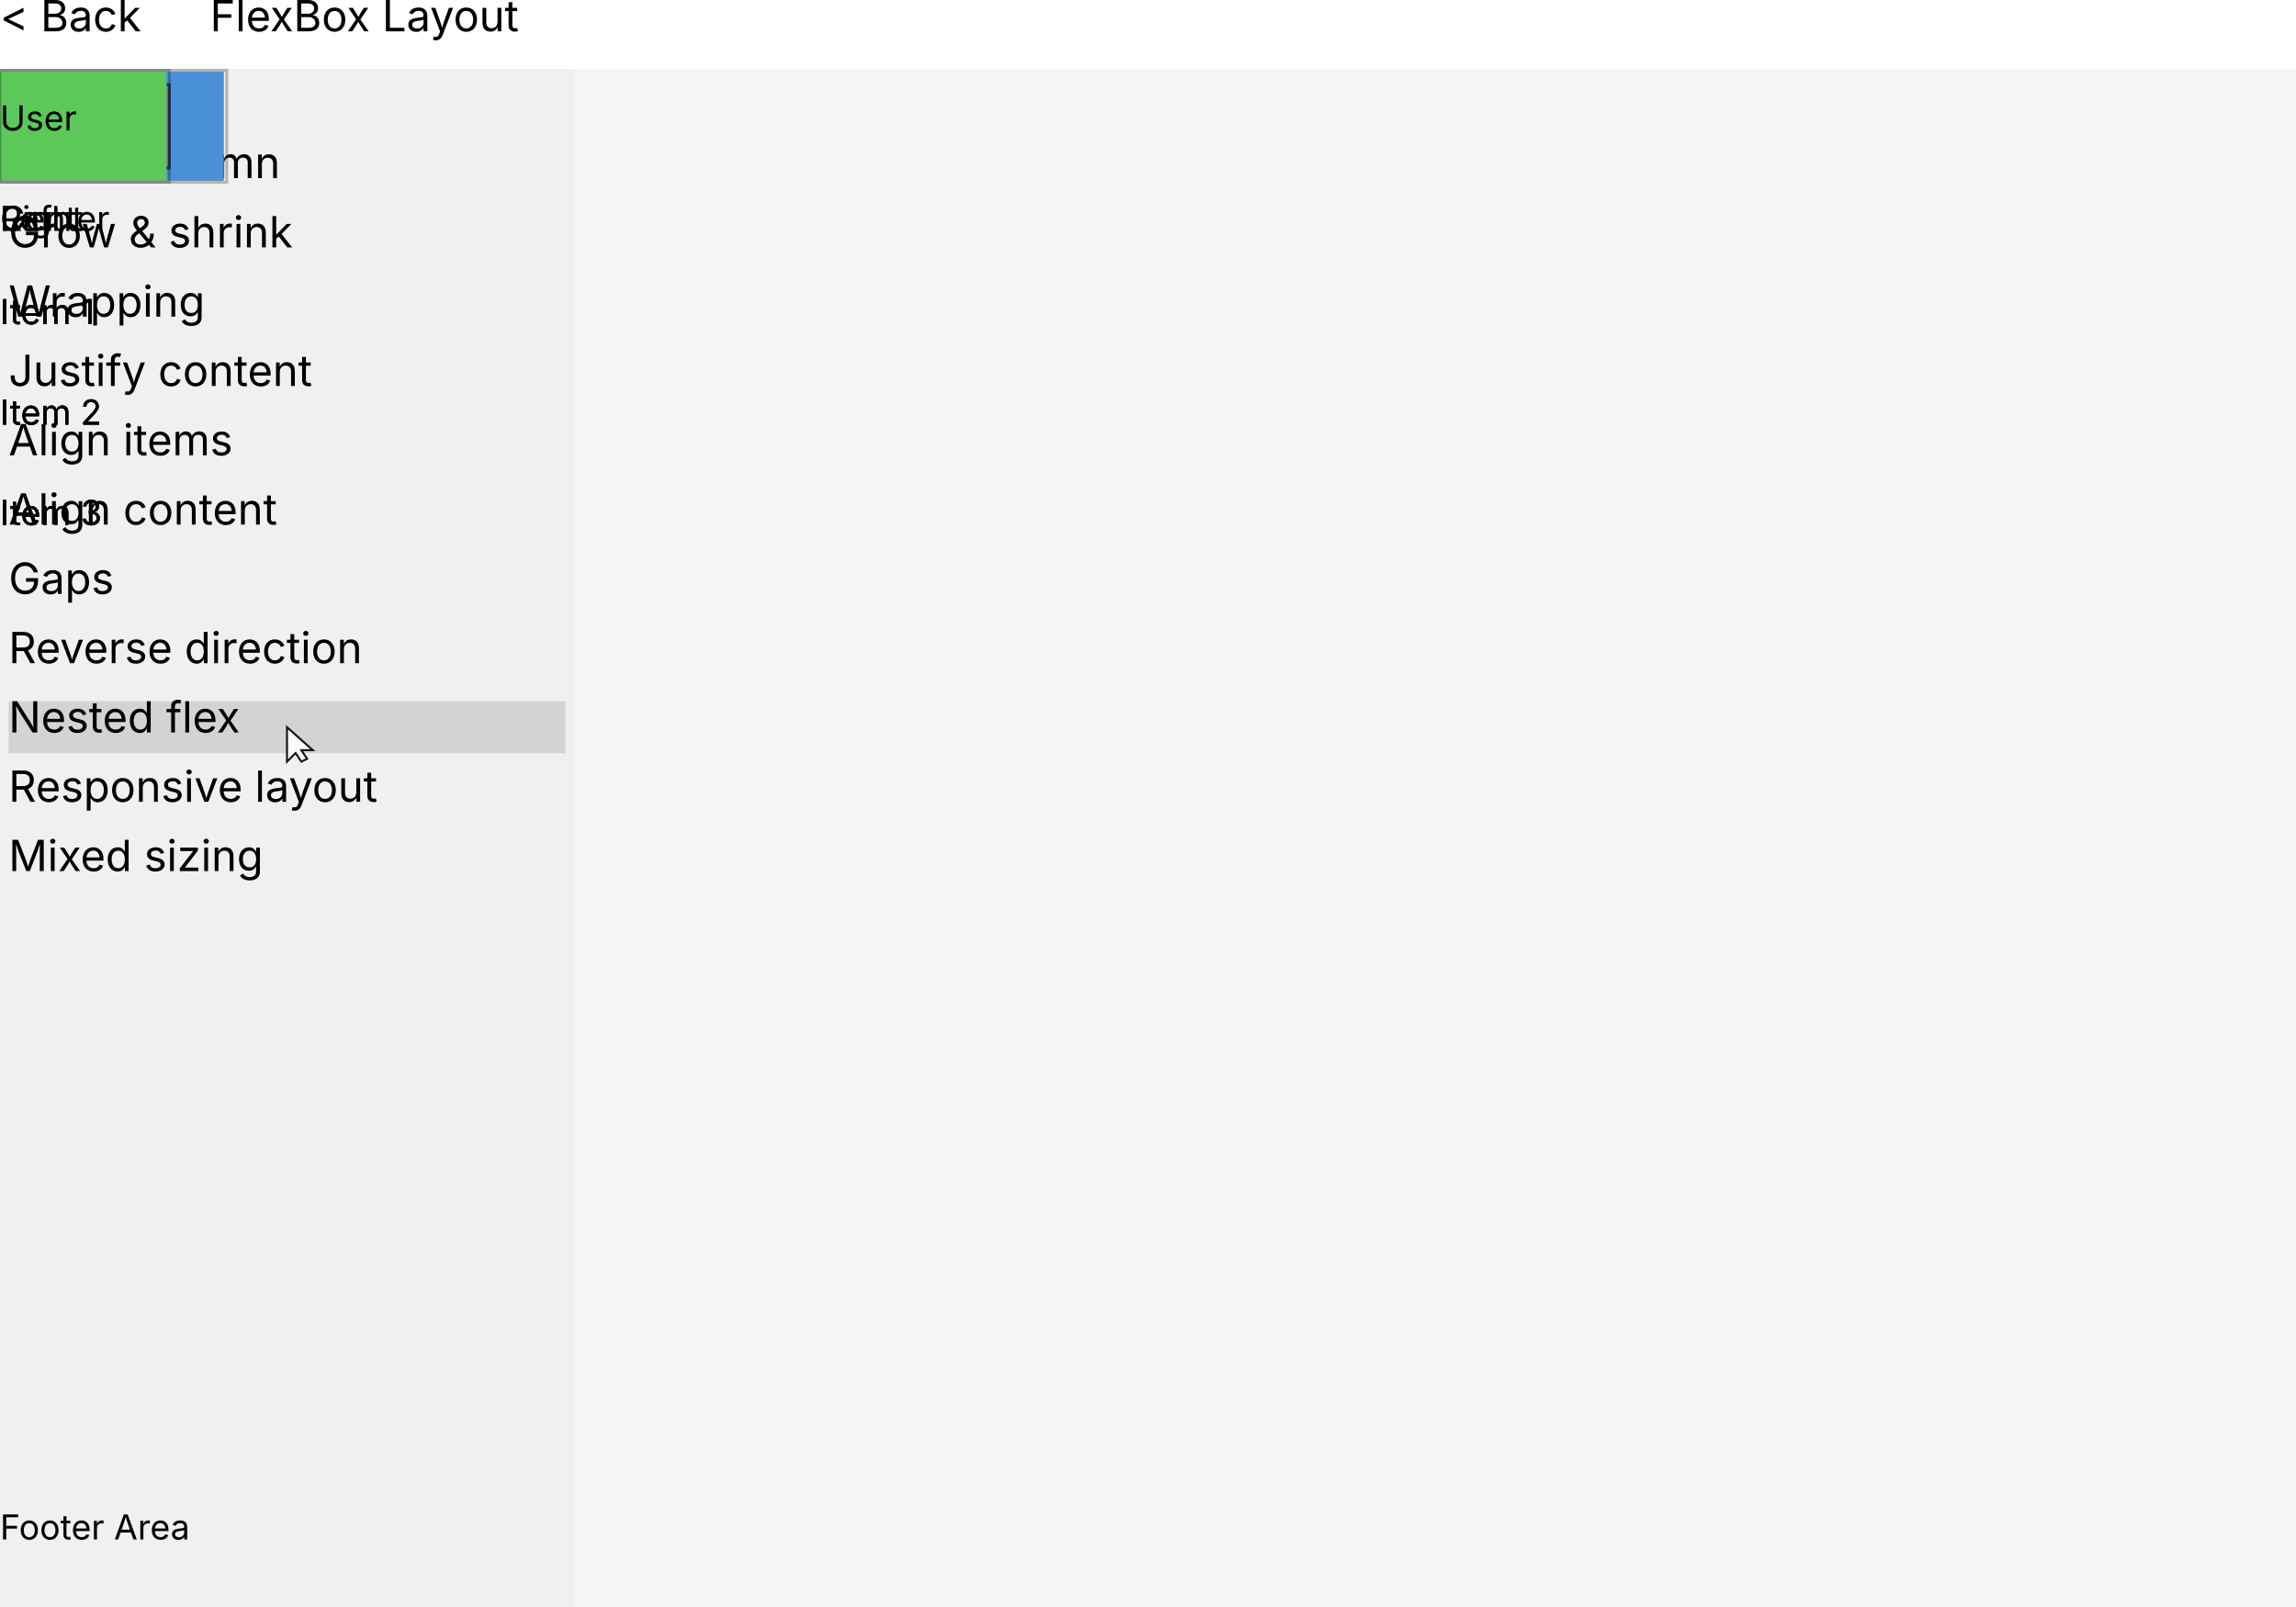
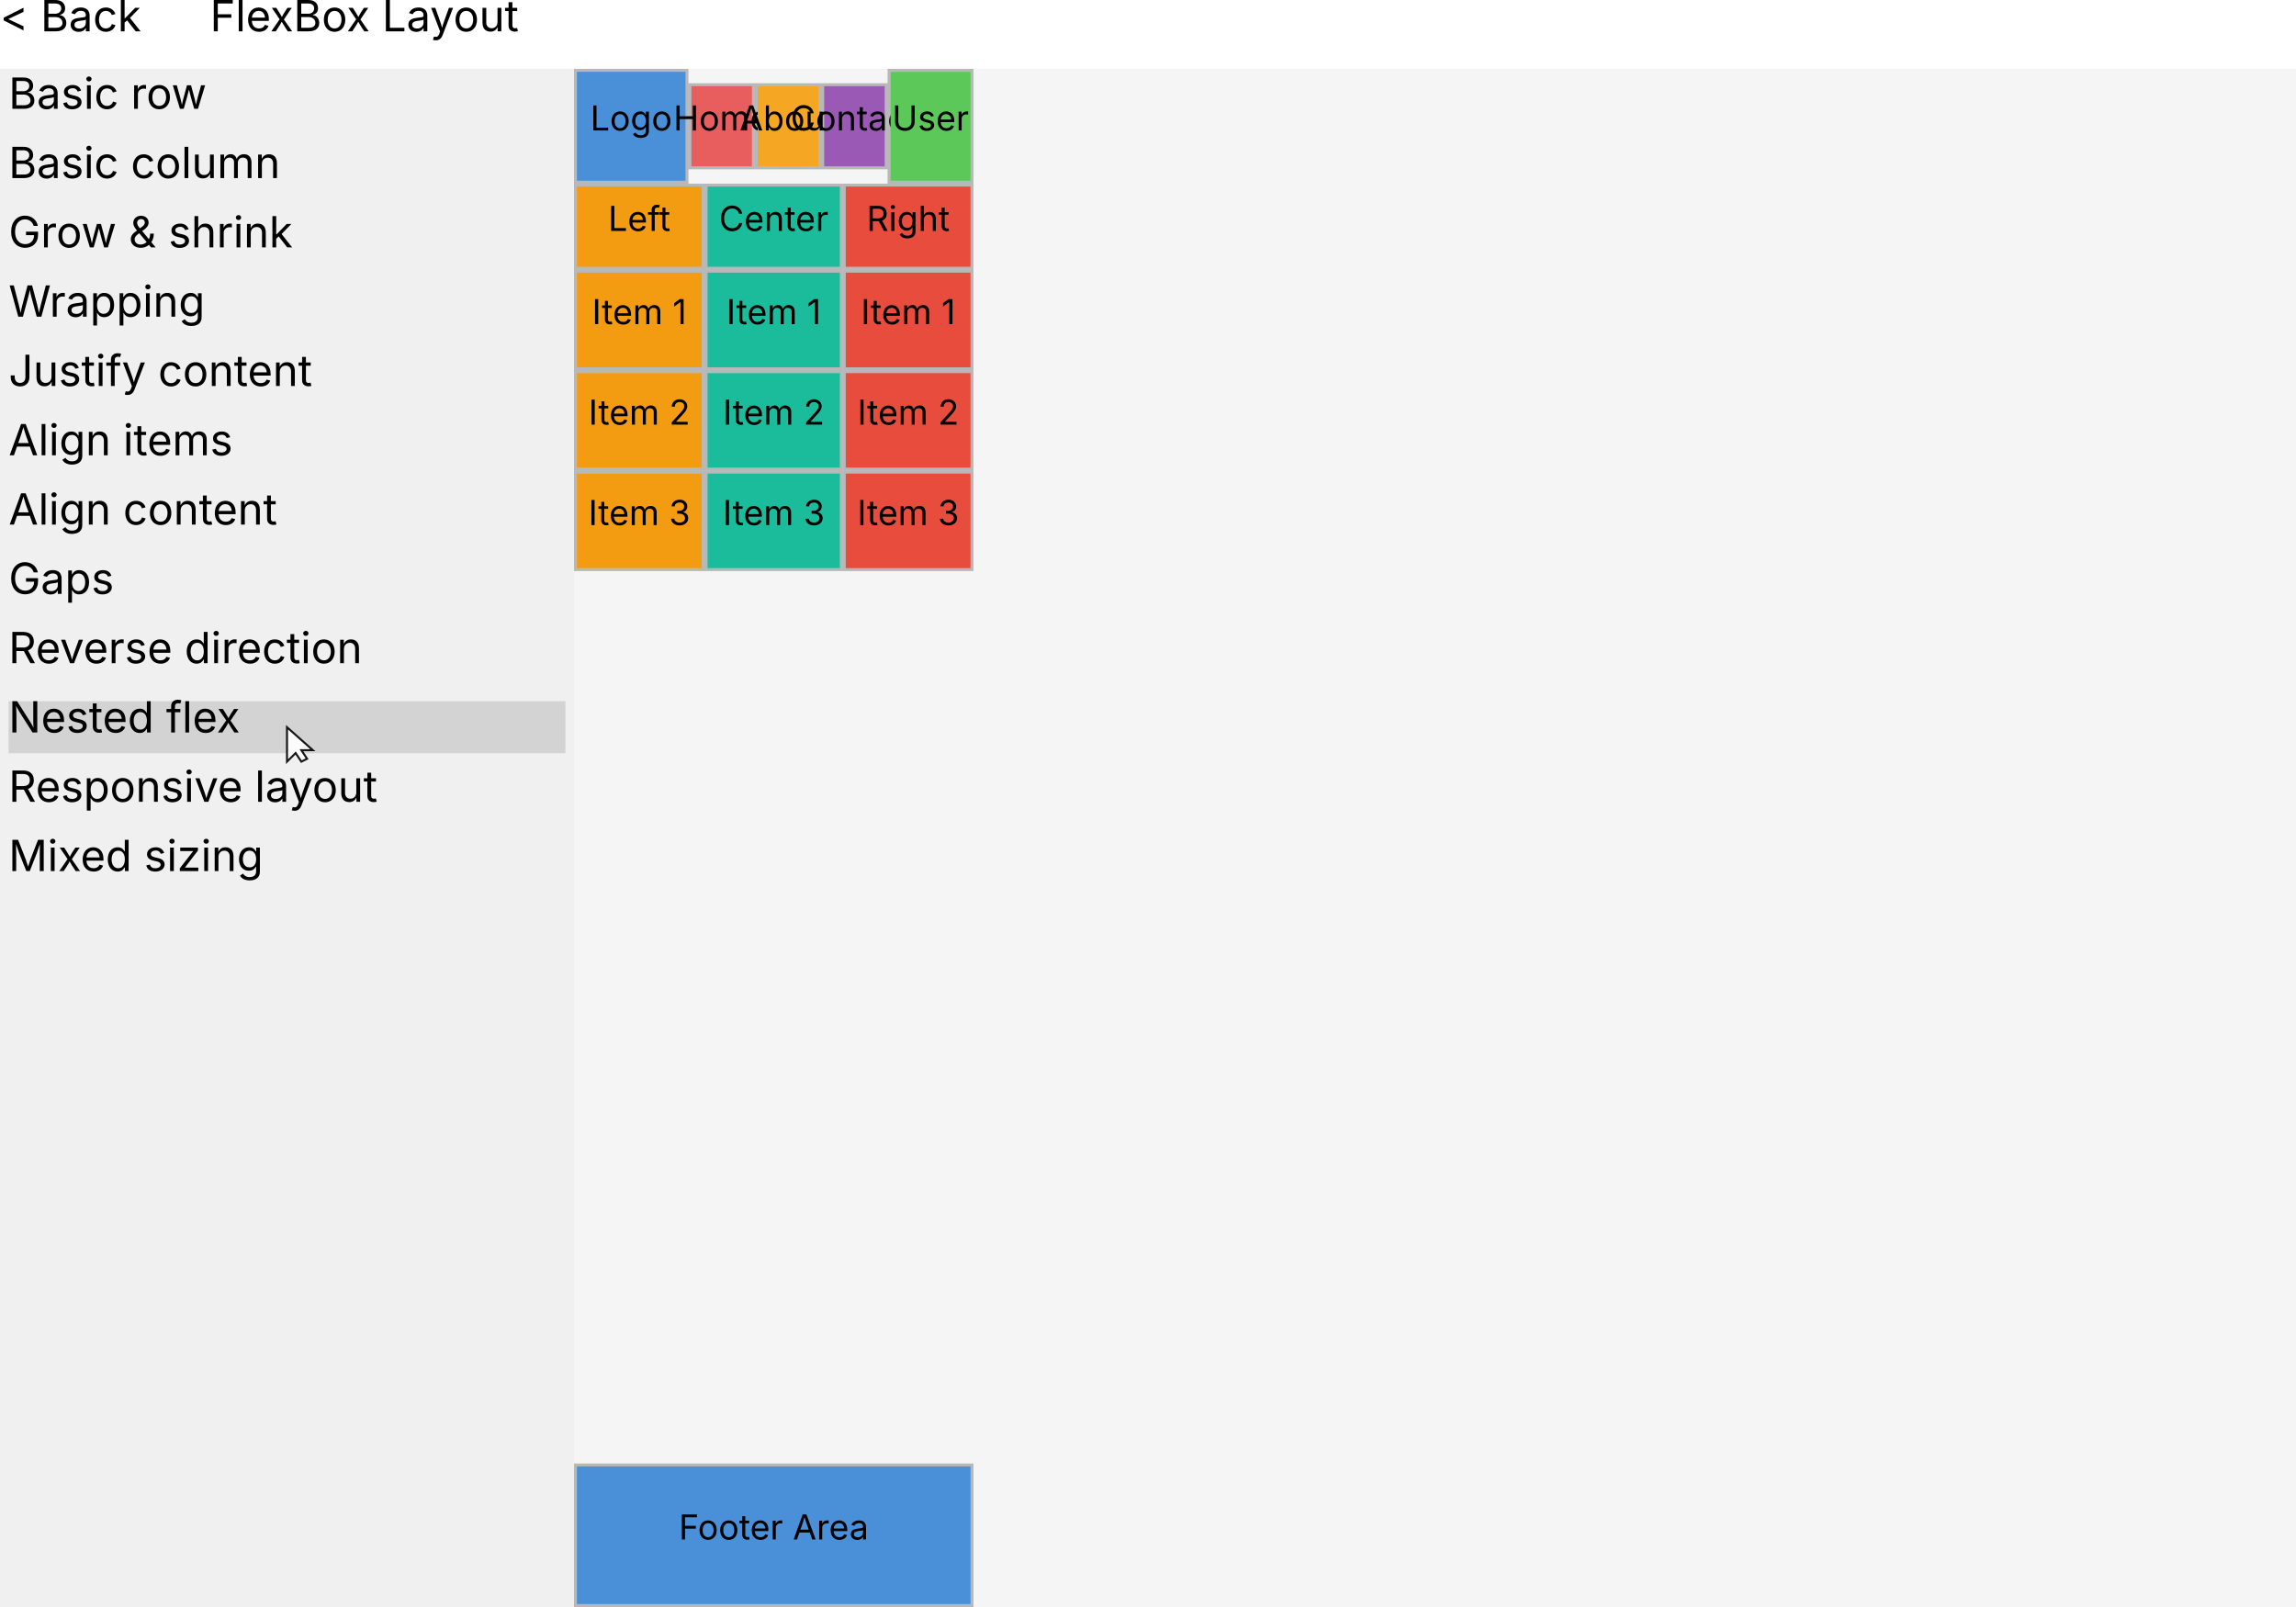
<svg xmlns="http://www.w3.org/2000/svg" width="800" height="560" viewBox="0 0 800 560">
  <text x="3" y="27" fill="#000000" text-anchor="start" dominant-baseline="text-before-edge" font-size="15" font-family="Inter" xml:space="preserve">Basic row</text>
  <text x="3" y="51.15" fill="#000000" text-anchor="start" dominant-baseline="text-before-edge" font-size="15" font-family="Inter" xml:space="preserve">Basic column</text>
  <text x="3" y="75.3" fill="#000000" text-anchor="start" dominant-baseline="text-before-edge" font-size="15" font-family="Inter" xml:space="preserve">Grow &amp; shrink</text>
  <text x="3" y="99.45" fill="#000000" text-anchor="start" dominant-baseline="text-before-edge" font-size="15" font-family="Inter" xml:space="preserve">Wrapping</text>
  <text x="3" y="123.6" fill="#000000" text-anchor="start" dominant-baseline="text-before-edge" font-size="15" font-family="Inter" xml:space="preserve">Justify content</text>
  <text x="3" y="147.75" fill="#000000" text-anchor="start" dominant-baseline="text-before-edge" font-size="15" font-family="Inter" xml:space="preserve">Align items</text>
  <text x="3" y="171.9" fill="#000000" text-anchor="start" dominant-baseline="text-before-edge" font-size="15" font-family="Inter" xml:space="preserve">Align content</text>
  <text x="3" y="196.05" fill="#000000" text-anchor="start" dominant-baseline="text-before-edge" font-size="15" font-family="Inter" xml:space="preserve">Gaps</text>
  <text x="3" y="220.2" fill="#000000" text-anchor="start" dominant-baseline="text-before-edge" font-size="15" font-family="Inter" xml:space="preserve">Reverse direction</text>
  <rect x="3" y="244.34" width="194" height="18.15" fill="#D3D3D3" />
  <text x="3" y="244.34" fill="#000000" text-anchor="start" dominant-baseline="text-before-edge" font-size="15" font-family="Inter" xml:space="preserve">Nested flex</text>
  <text x="3" y="268.49" fill="#000000" text-anchor="start" dominant-baseline="text-before-edge" font-size="15" font-family="Inter" xml:space="preserve">Responsive layout</text>
  <text x="3" y="292.64" fill="#000000" text-anchor="start" dominant-baseline="text-before-edge" font-size="15" font-family="Inter" xml:space="preserve">Mixed sizing</text>
  <rect x="200" y="24" width="600" height="536" fill="#F5F5F5" />
-   <rect x="NaN" y="25" width="78" height="38" fill="#4A90D9" />
-   <text x="NaN" y="36.74" fill="#000000" text-anchor="start" dominant-baseline="text-before-edge" font-size="12" font-family="Inter" xml:space="preserve">Logo</text>
-   <rect x="NaN" y="24.5" width="79" height="39" fill="none" stroke="#000000" stroke-opacity="0.25" />
-   <rect x="NaN" y="30" width="58" height="28" fill="#E85D5D" />
-   <text x="NaN" y="36.74" fill="#000000" text-anchor="start" dominant-baseline="text-before-edge" font-size="12" font-family="Inter" xml:space="preserve">Home</text>
-   <rect x="NaN" y="29.5" width="59" height="29" fill="none" stroke="#000000" stroke-opacity="0.25" />
-   <rect x="NaN" y="30" width="58" height="28" fill="#F5A623" />
-   <text x="NaN" y="36.74" fill="#000000" text-anchor="start" dominant-baseline="text-before-edge" font-size="12" font-family="Inter" xml:space="preserve">About</text>
-   <rect x="NaN" y="29.5" width="59" height="29" fill="none" stroke="#000000" stroke-opacity="0.25" />
-   <rect x="NaN" y="30" width="58" height="28" fill="#9B59B6" />
-   <text x="NaN" y="36.74" fill="#000000" text-anchor="start" dominant-baseline="text-before-edge" font-size="12" font-family="Inter" xml:space="preserve">Contact</text>
-   <rect x="NaN" y="29.5" width="59" height="29" fill="none" stroke="#000000" stroke-opacity="0.25" />
-   <rect x="NaN" y="25" width="58" height="38" fill="#5CC85A" />
-   <text x="NaN" y="36.74" fill="#000000" text-anchor="start" dominant-baseline="text-before-edge" font-size="12" font-family="Inter" xml:space="preserve">User</text>
-   <rect x="NaN" y="24.5" width="59" height="39" fill="none" stroke="#000000" stroke-opacity="0.25" />
-   <rect x="NaN" y="65" width="Infinity" height="28" fill="#F39C12" />
-   <text x="NaN" y="71.74" fill="#000000" text-anchor="start" dominant-baseline="text-before-edge" font-size="12" font-family="Inter" xml:space="preserve">Left</text>
-   <rect x="NaN" y="64.5" width="Infinity" height="29" fill="none" stroke="#000000" stroke-opacity="0.25" />
-   <rect x="NaN" y="95" width="Infinity" height="33" fill="#F39C12" />
-   <text x="NaN" y="104.24" fill="#000000" text-anchor="start" dominant-baseline="text-before-edge" font-size="12" font-family="Inter" xml:space="preserve">Item 1</text>
-   <rect x="NaN" y="94.5" width="Infinity" height="34" fill="none" stroke="#000000" stroke-opacity="0.25" />
-   <rect x="NaN" y="130" width="Infinity" height="33" fill="#F39C12" />
-   <text x="NaN" y="139.24" fill="#000000" text-anchor="start" dominant-baseline="text-before-edge" font-size="12" font-family="Inter" xml:space="preserve">Item 2</text>
-   <rect x="NaN" y="129.5" width="Infinity" height="34" fill="none" stroke="#000000" stroke-opacity="0.25" />
-   <rect x="NaN" y="165" width="Infinity" height="33" fill="#F39C12" />
-   <text x="NaN" y="174.24" fill="#000000" text-anchor="start" dominant-baseline="text-before-edge" font-size="12" font-family="Inter" xml:space="preserve">Item 3</text>
-   <rect x="NaN" y="164.5" width="Infinity" height="34" fill="none" stroke="#000000" stroke-opacity="0.25" />
-   <rect x="NaN" y="65" width="Infinity" height="28" fill="#1ABC9C" />
-   <text x="NaN" y="71.74" fill="#000000" text-anchor="start" dominant-baseline="text-before-edge" font-size="12" font-family="Inter" xml:space="preserve">Center</text>
-   <rect x="NaN" y="64.5" width="Infinity" height="29" fill="none" stroke="#000000" stroke-opacity="0.25" />
-   <rect x="NaN" y="95" width="Infinity" height="33" fill="#1ABC9C" />
-   <text x="NaN" y="104.24" fill="#000000" text-anchor="start" dominant-baseline="text-before-edge" font-size="12" font-family="Inter" xml:space="preserve">Item 1</text>
-   <rect x="NaN" y="94.5" width="Infinity" height="34" fill="none" stroke="#000000" stroke-opacity="0.25" />
-   <rect x="NaN" y="130" width="Infinity" height="33" fill="#1ABC9C" />
-   <text x="NaN" y="139.24" fill="#000000" text-anchor="start" dominant-baseline="text-before-edge" font-size="12" font-family="Inter" xml:space="preserve">Item 2</text>
-   <rect x="NaN" y="129.5" width="Infinity" height="34" fill="none" stroke="#000000" stroke-opacity="0.25" />
-   <rect x="NaN" y="165" width="Infinity" height="33" fill="#1ABC9C" />
-   <text x="NaN" y="174.24" fill="#000000" text-anchor="start" dominant-baseline="text-before-edge" font-size="12" font-family="Inter" xml:space="preserve">Item 3</text>
-   <rect x="NaN" y="164.5" width="Infinity" height="34" fill="none" stroke="#000000" stroke-opacity="0.25" />
-   <rect x="NaN" y="65" width="Infinity" height="28" fill="#E74C3C" />
-   <text x="NaN" y="71.74" fill="#000000" text-anchor="start" dominant-baseline="text-before-edge" font-size="12" font-family="Inter" xml:space="preserve">Right</text>
-   <rect x="NaN" y="64.5" width="Infinity" height="29" fill="none" stroke="#000000" stroke-opacity="0.25" />
-   <rect x="NaN" y="95" width="Infinity" height="33" fill="#E74C3C" />
-   <text x="NaN" y="104.24" fill="#000000" text-anchor="start" dominant-baseline="text-before-edge" font-size="12" font-family="Inter" xml:space="preserve">Item 1</text>
-   <rect x="NaN" y="94.5" width="Infinity" height="34" fill="none" stroke="#000000" stroke-opacity="0.25" />
-   <rect x="NaN" y="130" width="Infinity" height="33" fill="#E74C3C" />
-   <text x="NaN" y="139.24" fill="#000000" text-anchor="start" dominant-baseline="text-before-edge" font-size="12" font-family="Inter" xml:space="preserve">Item 2</text>
-   <rect x="NaN" y="129.5" width="Infinity" height="34" fill="none" stroke="#000000" stroke-opacity="0.25" />
-   <rect x="NaN" y="165" width="Infinity" height="33" fill="#E74C3C" />
-   <text x="NaN" y="174.24" fill="#000000" text-anchor="start" dominant-baseline="text-before-edge" font-size="12" font-family="Inter" xml:space="preserve">Item 3</text>
-   <rect x="NaN" y="164.5" width="Infinity" height="34" fill="none" stroke="#000000" stroke-opacity="0.25" />
-   <rect x="NaN" y="511" width="Infinity" height="48" fill="#4A90D9" />
-   <text x="NaN" y="527.74" fill="#000000" text-anchor="start" dominant-baseline="text-before-edge" font-size="12" font-family="Inter" xml:space="preserve">Footer Area</text>
-   <rect x="NaN" y="510.5" width="Infinity" height="49" fill="none" stroke="#000000" stroke-opacity="0.25" />
+   <rect x="201" y="25" width="37.88" height="38" fill="#4A90D9" />
+   <text x="205.67" y="36.74" fill="#000000" text-anchor="start" dominant-baseline="text-before-edge" font-size="12" font-family="Inter" xml:space="preserve">Logo</text>
+   <rect x="200.5" y="24.5" width="38.88" height="39" fill="none" stroke="#000000" stroke-opacity="0.25" />
+   <rect x="240.88" y="30" width="21.13" height="28" fill="#E85D5D" />
+   <text x="234.64" y="36.74" fill="#000000" text-anchor="start" dominant-baseline="text-before-edge" font-size="12" font-family="Inter" xml:space="preserve">Home</text>
+   <rect x="240.38" y="29.5" width="22.13" height="29" fill="none" stroke="#000000" stroke-opacity="0.25" />
+   <rect x="264.01" y="30" width="21.13" height="28" fill="#F5A623" />
+   <text x="257.65" y="36.74" fill="#000000" text-anchor="start" dominant-baseline="text-before-edge" font-size="12" font-family="Inter" xml:space="preserve">About</text>
+   <rect x="263.51" y="29.5" width="22.13" height="29" fill="none" stroke="#000000" stroke-opacity="0.25" />
+   <rect x="287.14" y="30" width="21.13" height="28" fill="#9B59B6" />
+   <text x="275.42" y="36.74" fill="#000000" text-anchor="start" dominant-baseline="text-before-edge" font-size="12" font-family="Inter" xml:space="preserve">Contact</text>
+   <rect x="286.64" y="29.5" width="22.13" height="29" fill="none" stroke="#000000" stroke-opacity="0.25" />
+   <rect x="310.27" y="25" width="27.91" height="38" fill="#5CC85A" />
+   <text x="310.83" y="36.74" fill="#000000" text-anchor="start" dominant-baseline="text-before-edge" font-size="12" font-family="Inter" xml:space="preserve">User</text>
+   <rect x="309.77" y="24.5" width="28.91" height="39" fill="none" stroke="#000000" stroke-opacity="0.25" />
+   <rect x="201" y="65" width="43.5" height="28" fill="#F39C12" />
+   <text x="211.88" y="71.74" fill="#000000" text-anchor="start" dominant-baseline="text-before-edge" font-size="12" font-family="Inter" xml:space="preserve">Left</text>
+   <rect x="200.5" y="64.5" width="44.5" height="29" fill="none" stroke="#000000" stroke-opacity="0.25" />
+   <rect x="201" y="95" width="43.5" height="33" fill="#F39C12" />
+   <text x="206.27" y="104.24" fill="#000000" text-anchor="start" dominant-baseline="text-before-edge" font-size="12" font-family="Inter" xml:space="preserve">Item 1</text>
+   <rect x="200.5" y="94.5" width="44.5" height="34" fill="none" stroke="#000000" stroke-opacity="0.25" />
+   <rect x="201" y="130" width="43.5" height="33" fill="#F39C12" />
+   <text x="205.05" y="139.24" fill="#000000" text-anchor="start" dominant-baseline="text-before-edge" font-size="12" font-family="Inter" xml:space="preserve">Item 2</text>
+   <rect x="200.5" y="129.5" width="44.5" height="34" fill="none" stroke="#000000" stroke-opacity="0.25" />
+   <rect x="201" y="165" width="43.5" height="33" fill="#F39C12" />
+   <text x="205" y="174.24" fill="#000000" text-anchor="start" dominant-baseline="text-before-edge" font-size="12" font-family="Inter" xml:space="preserve">Item 3</text>
+   <rect x="200.5" y="164.5" width="44.5" height="34" fill="none" stroke="#000000" stroke-opacity="0.25" />
+   <rect x="246.5" y="65" width="46.17" height="28" fill="#1ABC9C" />
+   <text x="250.5" y="71.74" fill="#000000" text-anchor="start" dominant-baseline="text-before-edge" font-size="12" font-family="Inter" xml:space="preserve">Center</text>
+   <rect x="246" y="64.5" width="47.17" height="29" fill="none" stroke="#000000" stroke-opacity="0.25" />
+   <rect x="246.5" y="95" width="46.17" height="33" fill="#1ABC9C" />
+   <text x="253.1" y="104.24" fill="#000000" text-anchor="start" dominant-baseline="text-before-edge" font-size="12" font-family="Inter" xml:space="preserve">Item 1</text>
+   <rect x="246" y="94.5" width="47.17" height="34" fill="none" stroke="#000000" stroke-opacity="0.25" />
+   <rect x="246.5" y="130" width="46.17" height="33" fill="#1ABC9C" />
+   <text x="251.88" y="139.24" fill="#000000" text-anchor="start" dominant-baseline="text-before-edge" font-size="12" font-family="Inter" xml:space="preserve">Item 2</text>
+   <rect x="246" y="129.5" width="47.17" height="34" fill="none" stroke="#000000" stroke-opacity="0.25" />
+   <rect x="246.5" y="165" width="46.17" height="33" fill="#1ABC9C" />
+   <text x="251.84" y="174.24" fill="#000000" text-anchor="start" dominant-baseline="text-before-edge" font-size="12" font-family="Inter" xml:space="preserve">Item 3</text>
+   <rect x="246" y="164.5" width="47.17" height="34" fill="none" stroke="#000000" stroke-opacity="0.25" />
+   <rect x="294.68" y="65" width="43.5" height="28" fill="#E74C3C" />
+   <text x="301.92" y="71.74" fill="#000000" text-anchor="start" dominant-baseline="text-before-edge" font-size="12" font-family="Inter" xml:space="preserve">Right</text>
+   <rect x="294.18" y="64.5" width="44.5" height="29" fill="none" stroke="#000000" stroke-opacity="0.25" />
+   <rect x="294.68" y="95" width="43.5" height="33" fill="#E74C3C" />
+   <text x="299.94" y="104.24" fill="#000000" text-anchor="start" dominant-baseline="text-before-edge" font-size="12" font-family="Inter" xml:space="preserve">Item 1</text>
+   <rect x="294.18" y="94.5" width="44.5" height="34" fill="none" stroke="#000000" stroke-opacity="0.25" />
+   <rect x="294.68" y="130" width="43.5" height="33" fill="#E74C3C" />
+   <text x="298.72" y="139.24" fill="#000000" text-anchor="start" dominant-baseline="text-before-edge" font-size="12" font-family="Inter" xml:space="preserve">Item 2</text>
+   <rect x="294.18" y="129.5" width="44.5" height="34" fill="none" stroke="#000000" stroke-opacity="0.25" />
+   <rect x="294.68" y="165" width="43.5" height="33" fill="#E74C3C" />
+   <text x="298.68" y="174.24" fill="#000000" text-anchor="start" dominant-baseline="text-before-edge" font-size="12" font-family="Inter" xml:space="preserve">Item 3</text>
+   <rect x="294.18" y="164.5" width="44.5" height="34" fill="none" stroke="#000000" stroke-opacity="0.25" />
+   <rect x="201" y="511" width="137.18" height="48" fill="#4A90D9" />
+   <text x="236.52" y="527.74" fill="#000000" text-anchor="start" dominant-baseline="text-before-edge" font-size="12" font-family="Inter" xml:space="preserve">Footer Area</text>
+   <rect x="200.5" y="510.5" width="138.18" height="49" fill="none" stroke="#000000" stroke-opacity="0.25" />
  <rect x="0" y="0" width="800" height="24" fill="#FFFFFF" />
  <text x="0" y="0" fill="#000000" text-anchor="start" dominant-baseline="text-before-edge" font-size="15" font-family="Inter" xml:space="preserve">&lt; Back</text>
  <text x="73.18" y="0" fill="#000000" text-anchor="start" dominant-baseline="text-before-edge" font-size="15" font-family="Inter" xml:space="preserve">FlexBox Layout</text>
  <g transform="translate(100 253.4194)" opacity="0.9">
    <polygon points="0,0 0,12 3,9 5,12 7,11 5,8 9,8" fill="white" stroke="black" stroke-width="0.7" />
  </g>
</svg>
